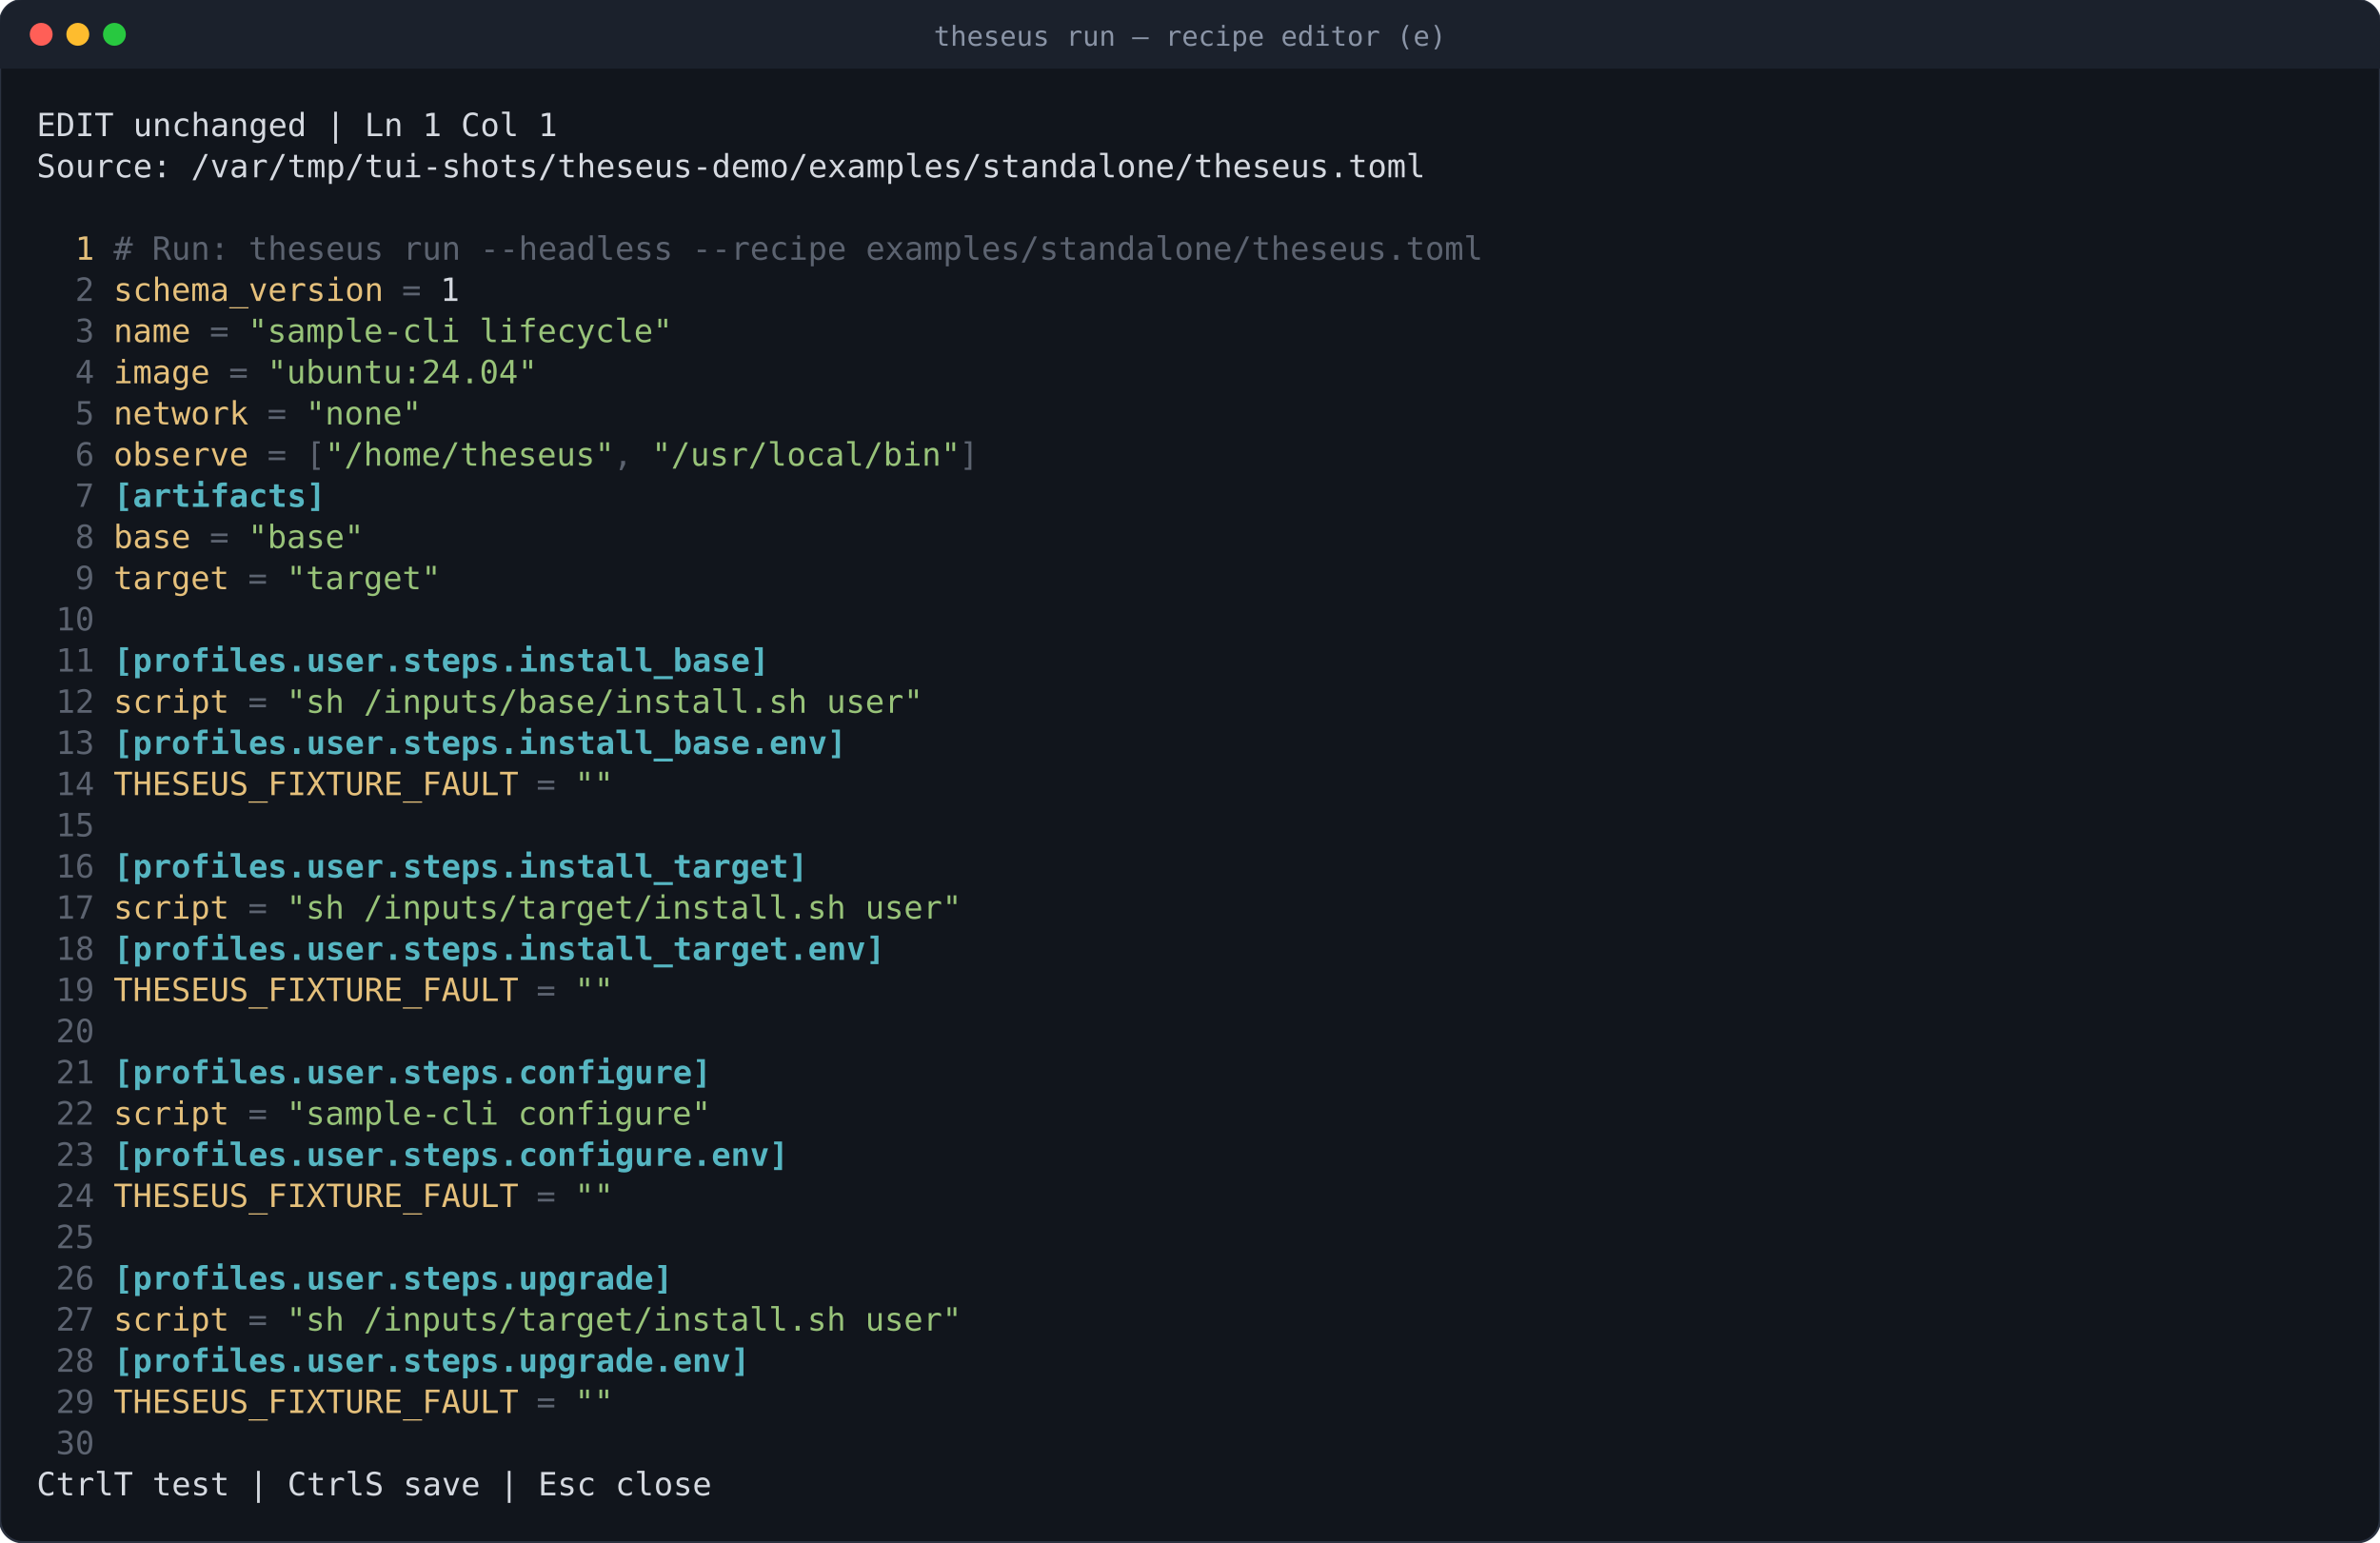
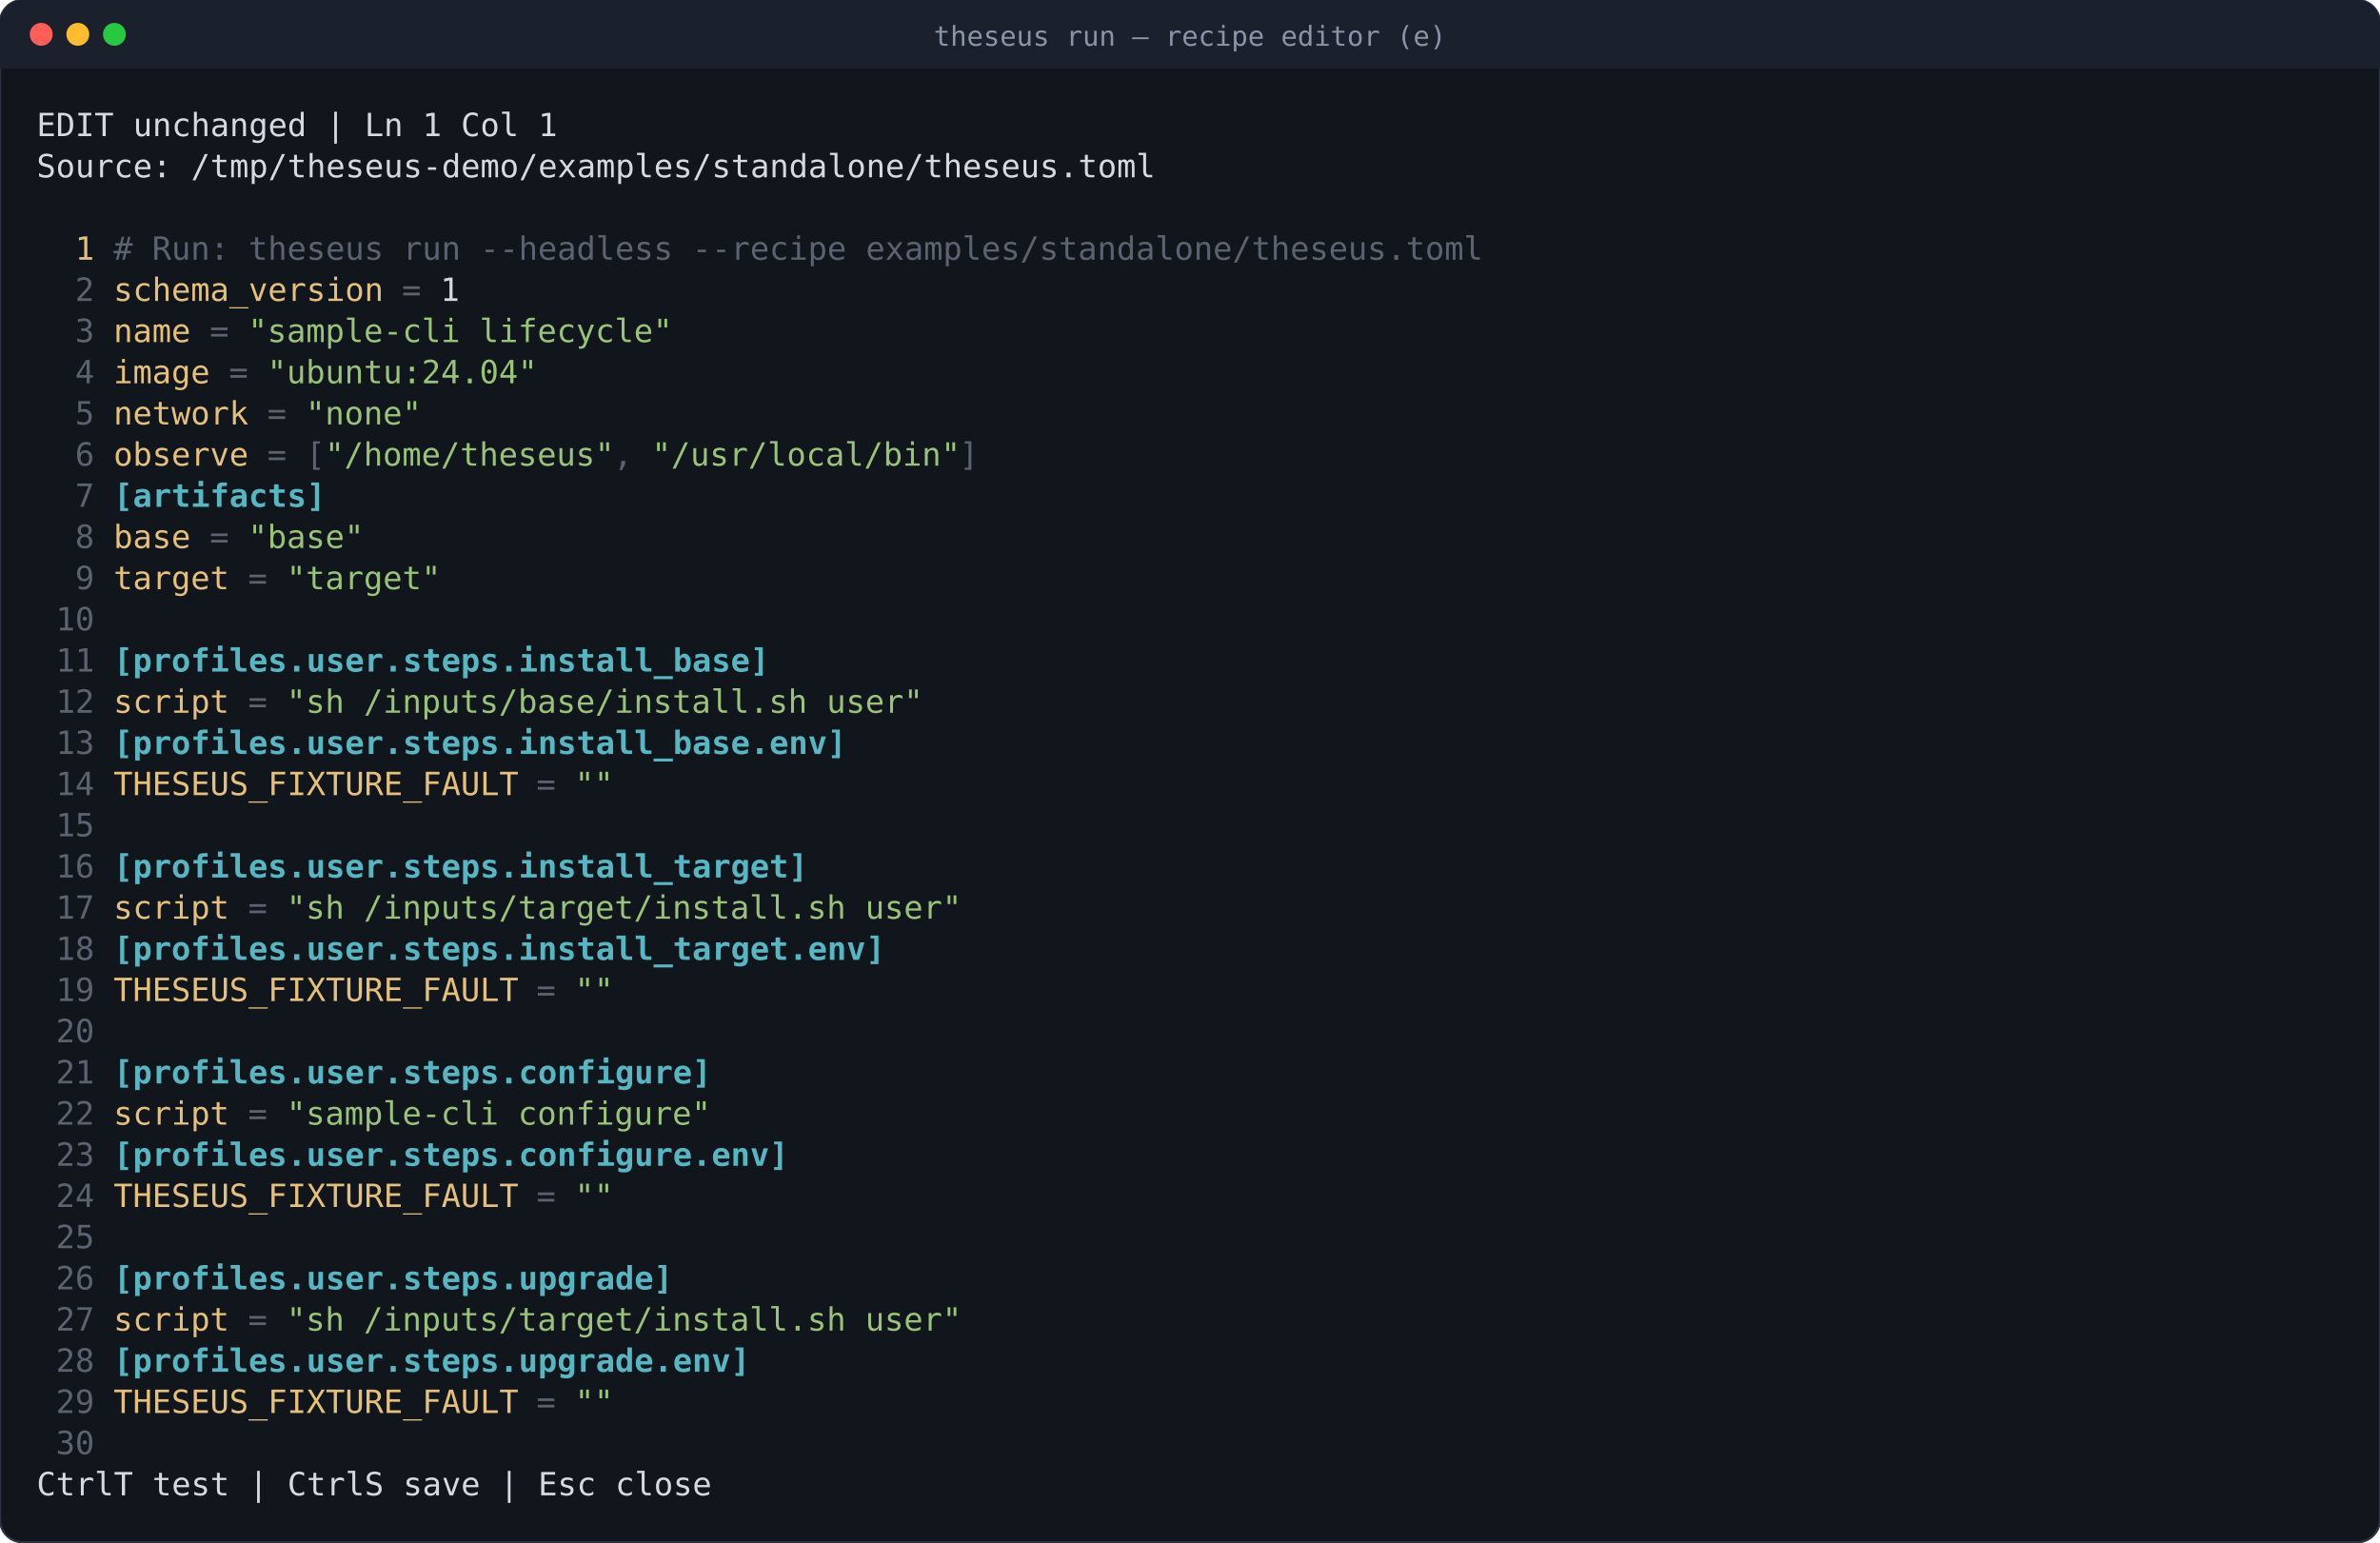
<svg xmlns="http://www.w3.org/2000/svg" width="1040" height="674" viewBox="0 0 1040 674" role="img" aria-label="theseus run — recipe editor (e)">
  <style>text{font-family:ui-monospace, 'SFMono-Regular', 'DejaVu Sans Mono', Menlo, Consolas, 'Liberation Mono', monospace;font-size:14px;white-space:pre}.c0{fill:#d5d9e0}.c1{fill:#e5c07b}.c2{fill:#5c6370}.c3{fill:#98c379}.c4{fill:#56b6c2;font-weight:bold}</style>
  <rect width="1040" height="674" rx="10" fill="#11151c" stroke="#2b3240" />
  <path d="M0 10a10 10 0 0 1 10-10h1020a10 10 0 0 1 10 10v20H0z" fill="#1b212c" />
  <circle cx="18" cy="15" r="5" fill="#ff5f57" />
  <circle cx="34" cy="15" r="5" fill="#febc2e" />
  <circle cx="50" cy="15" r="5" fill="#28c840" />
  <text x="520" y="20" text-anchor="middle" style="font-size:12px;fill:#8a94a6">theseus run — recipe editor (e)</text>
  <text y="59.5">
    <tspan x="16" textLength="226.8" class="c0">EDIT unchanged | Ln 1 Col 1</tspan>
  </text>
  <text y="77.5">
-     <tspan x="16" textLength="604.8" class="c0">Source: /var/tmp/tui-shots/theseus-demo/examples/standalone/theseus.toml</tspan>
+     <tspan x="16" textLength="487.2" class="c0">Source: /tmp/theseus-demo/examples/standalone/theseus.toml</tspan>
  </text>
  <text y="113.5">
    <tspan x="32.8" textLength="8.4" class="c1">1</tspan>
    <tspan x="49.6" textLength="596.4" class="c2"># Run: theseus run --headless --recipe examples/standalone/theseus.toml</tspan>
  </text>
  <text y="131.5">
    <tspan x="32.8" textLength="8.4" class="c2">2</tspan>
    <tspan x="49.6" textLength="117.6" class="c1">schema_version</tspan>
    <tspan x="175.6" textLength="8.4" class="c2">=</tspan>
    <tspan x="192.4" textLength="8.4" class="c0">1</tspan>
  </text>
  <text y="149.5">
    <tspan x="32.8" textLength="8.4" class="c2">3</tspan>
    <tspan x="49.6" textLength="33.6" class="c1">name</tspan>
    <tspan x="91.6" textLength="8.4" class="c2">=</tspan>
    <tspan x="108.4" textLength="184.8" class="c3">"sample-cli lifecycle"</tspan>
  </text>
  <text y="167.5">
    <tspan x="32.8" textLength="8.4" class="c2">4</tspan>
    <tspan x="49.6" textLength="42" class="c1">image</tspan>
    <tspan x="100" textLength="8.4" class="c2">=</tspan>
    <tspan x="116.8" textLength="117.6" class="c3">"ubuntu:24.04"</tspan>
  </text>
  <text y="185.5">
    <tspan x="32.8" textLength="8.4" class="c2">5</tspan>
    <tspan x="49.6" textLength="58.8" class="c1">network</tspan>
    <tspan x="116.8" textLength="8.4" class="c2">=</tspan>
    <tspan x="133.6" textLength="50.4" class="c3">"none"</tspan>
  </text>
  <text y="203.5">
    <tspan x="32.8" textLength="8.4" class="c2">6</tspan>
    <tspan x="49.6" textLength="58.8" class="c1">observe</tspan>
    <tspan x="116.8" textLength="25.2" class="c2">= [</tspan>
    <tspan x="142" textLength="126" class="c3">"/home/theseus"</tspan>
    <tspan x="268" textLength="8.4" class="c2">,</tspan>
    <tspan x="284.8" textLength="134.4" class="c3">"/usr/local/bin"</tspan>
    <tspan x="419.2" textLength="8.4" class="c2">]</tspan>
  </text>
  <text y="221.5">
    <tspan x="32.8" textLength="8.4" class="c2">7</tspan>
    <tspan x="49.6" textLength="92.4" class="c4">[artifacts]</tspan>
  </text>
  <text y="239.5">
    <tspan x="32.8" textLength="8.4" class="c2">8</tspan>
    <tspan x="49.6" textLength="33.6" class="c1">base</tspan>
    <tspan x="91.6" textLength="8.4" class="c2">=</tspan>
    <tspan x="108.4" textLength="50.4" class="c3">"base"</tspan>
  </text>
  <text y="257.5">
    <tspan x="32.8" textLength="8.4" class="c2">9</tspan>
    <tspan x="49.6" textLength="50.4" class="c1">target</tspan>
    <tspan x="108.4" textLength="8.4" class="c2">=</tspan>
    <tspan x="125.2" textLength="67.2" class="c3">"target"</tspan>
  </text>
  <text y="275.5">
    <tspan x="24.4" textLength="16.8" class="c2">10</tspan>
  </text>
  <text y="293.5">
    <tspan x="24.4" textLength="16.8" class="c2">11</tspan>
    <tspan x="49.6" textLength="285.6" class="c4">[profiles.user.steps.install_base]</tspan>
  </text>
  <text y="311.5">
    <tspan x="24.4" textLength="16.8" class="c2">12</tspan>
    <tspan x="49.6" textLength="50.4" class="c1">script</tspan>
    <tspan x="108.4" textLength="8.4" class="c2">=</tspan>
    <tspan x="125.2" textLength="277.2" class="c3">"sh /inputs/base/install.sh user"</tspan>
  </text>
  <text y="329.5">
    <tspan x="24.4" textLength="16.8" class="c2">13</tspan>
    <tspan x="49.6" textLength="319.2" class="c4">[profiles.user.steps.install_base.env]</tspan>
  </text>
  <text y="347.5">
    <tspan x="24.4" textLength="16.8" class="c2">14</tspan>
    <tspan x="49.6" textLength="176.4" class="c1">THESEUS_FIXTURE_FAULT</tspan>
    <tspan x="234.4" textLength="8.4" class="c2">=</tspan>
    <tspan x="251.2" textLength="16.8" class="c3">""</tspan>
  </text>
  <text y="365.5">
    <tspan x="24.4" textLength="16.8" class="c2">15</tspan>
  </text>
  <text y="383.5">
    <tspan x="24.4" textLength="16.8" class="c2">16</tspan>
    <tspan x="49.6" textLength="302.4" class="c4">[profiles.user.steps.install_target]</tspan>
  </text>
  <text y="401.5">
    <tspan x="24.4" textLength="16.8" class="c2">17</tspan>
    <tspan x="49.6" textLength="50.4" class="c1">script</tspan>
    <tspan x="108.4" textLength="8.4" class="c2">=</tspan>
    <tspan x="125.2" textLength="294" class="c3">"sh /inputs/target/install.sh user"</tspan>
  </text>
  <text y="419.5">
    <tspan x="24.4" textLength="16.8" class="c2">18</tspan>
    <tspan x="49.6" textLength="336" class="c4">[profiles.user.steps.install_target.env]</tspan>
  </text>
  <text y="437.5">
    <tspan x="24.4" textLength="16.8" class="c2">19</tspan>
    <tspan x="49.6" textLength="176.4" class="c1">THESEUS_FIXTURE_FAULT</tspan>
    <tspan x="234.4" textLength="8.4" class="c2">=</tspan>
    <tspan x="251.2" textLength="16.8" class="c3">""</tspan>
  </text>
  <text y="455.5">
    <tspan x="24.4" textLength="16.8" class="c2">20</tspan>
  </text>
  <text y="473.5">
    <tspan x="24.4" textLength="16.8" class="c2">21</tspan>
    <tspan x="49.6" textLength="260.4" class="c4">[profiles.user.steps.configure]</tspan>
  </text>
  <text y="491.5">
    <tspan x="24.4" textLength="16.8" class="c2">22</tspan>
    <tspan x="49.6" textLength="50.4" class="c1">script</tspan>
    <tspan x="108.4" textLength="8.4" class="c2">=</tspan>
    <tspan x="125.2" textLength="184.8" class="c3">"sample-cli configure"</tspan>
  </text>
  <text y="509.5">
    <tspan x="24.4" textLength="16.8" class="c2">23</tspan>
    <tspan x="49.6" textLength="294" class="c4">[profiles.user.steps.configure.env]</tspan>
  </text>
  <text y="527.5">
    <tspan x="24.4" textLength="16.8" class="c2">24</tspan>
    <tspan x="49.6" textLength="176.4" class="c1">THESEUS_FIXTURE_FAULT</tspan>
    <tspan x="234.4" textLength="8.4" class="c2">=</tspan>
    <tspan x="251.2" textLength="16.8" class="c3">""</tspan>
  </text>
  <text y="545.5">
    <tspan x="24.4" textLength="16.8" class="c2">25</tspan>
  </text>
  <text y="563.5">
    <tspan x="24.4" textLength="16.8" class="c2">26</tspan>
    <tspan x="49.6" textLength="243.6" class="c4">[profiles.user.steps.upgrade]</tspan>
  </text>
  <text y="581.5">
    <tspan x="24.4" textLength="16.8" class="c2">27</tspan>
    <tspan x="49.6" textLength="50.4" class="c1">script</tspan>
    <tspan x="108.4" textLength="8.4" class="c2">=</tspan>
    <tspan x="125.2" textLength="294" class="c3">"sh /inputs/target/install.sh user"</tspan>
  </text>
  <text y="599.5">
    <tspan x="24.4" textLength="16.8" class="c2">28</tspan>
    <tspan x="49.6" textLength="277.2" class="c4">[profiles.user.steps.upgrade.env]</tspan>
  </text>
  <text y="617.5">
    <tspan x="24.4" textLength="16.8" class="c2">29</tspan>
    <tspan x="49.6" textLength="176.4" class="c1">THESEUS_FIXTURE_FAULT</tspan>
    <tspan x="234.4" textLength="8.4" class="c2">=</tspan>
    <tspan x="251.2" textLength="16.8" class="c3">""</tspan>
  </text>
  <text y="635.5">
    <tspan x="24.4" textLength="16.8" class="c2">30</tspan>
  </text>
  <text y="653.5">
    <tspan x="16" textLength="294" class="c0">CtrlT test | CtrlS save | Esc close</tspan>
  </text>
</svg>
